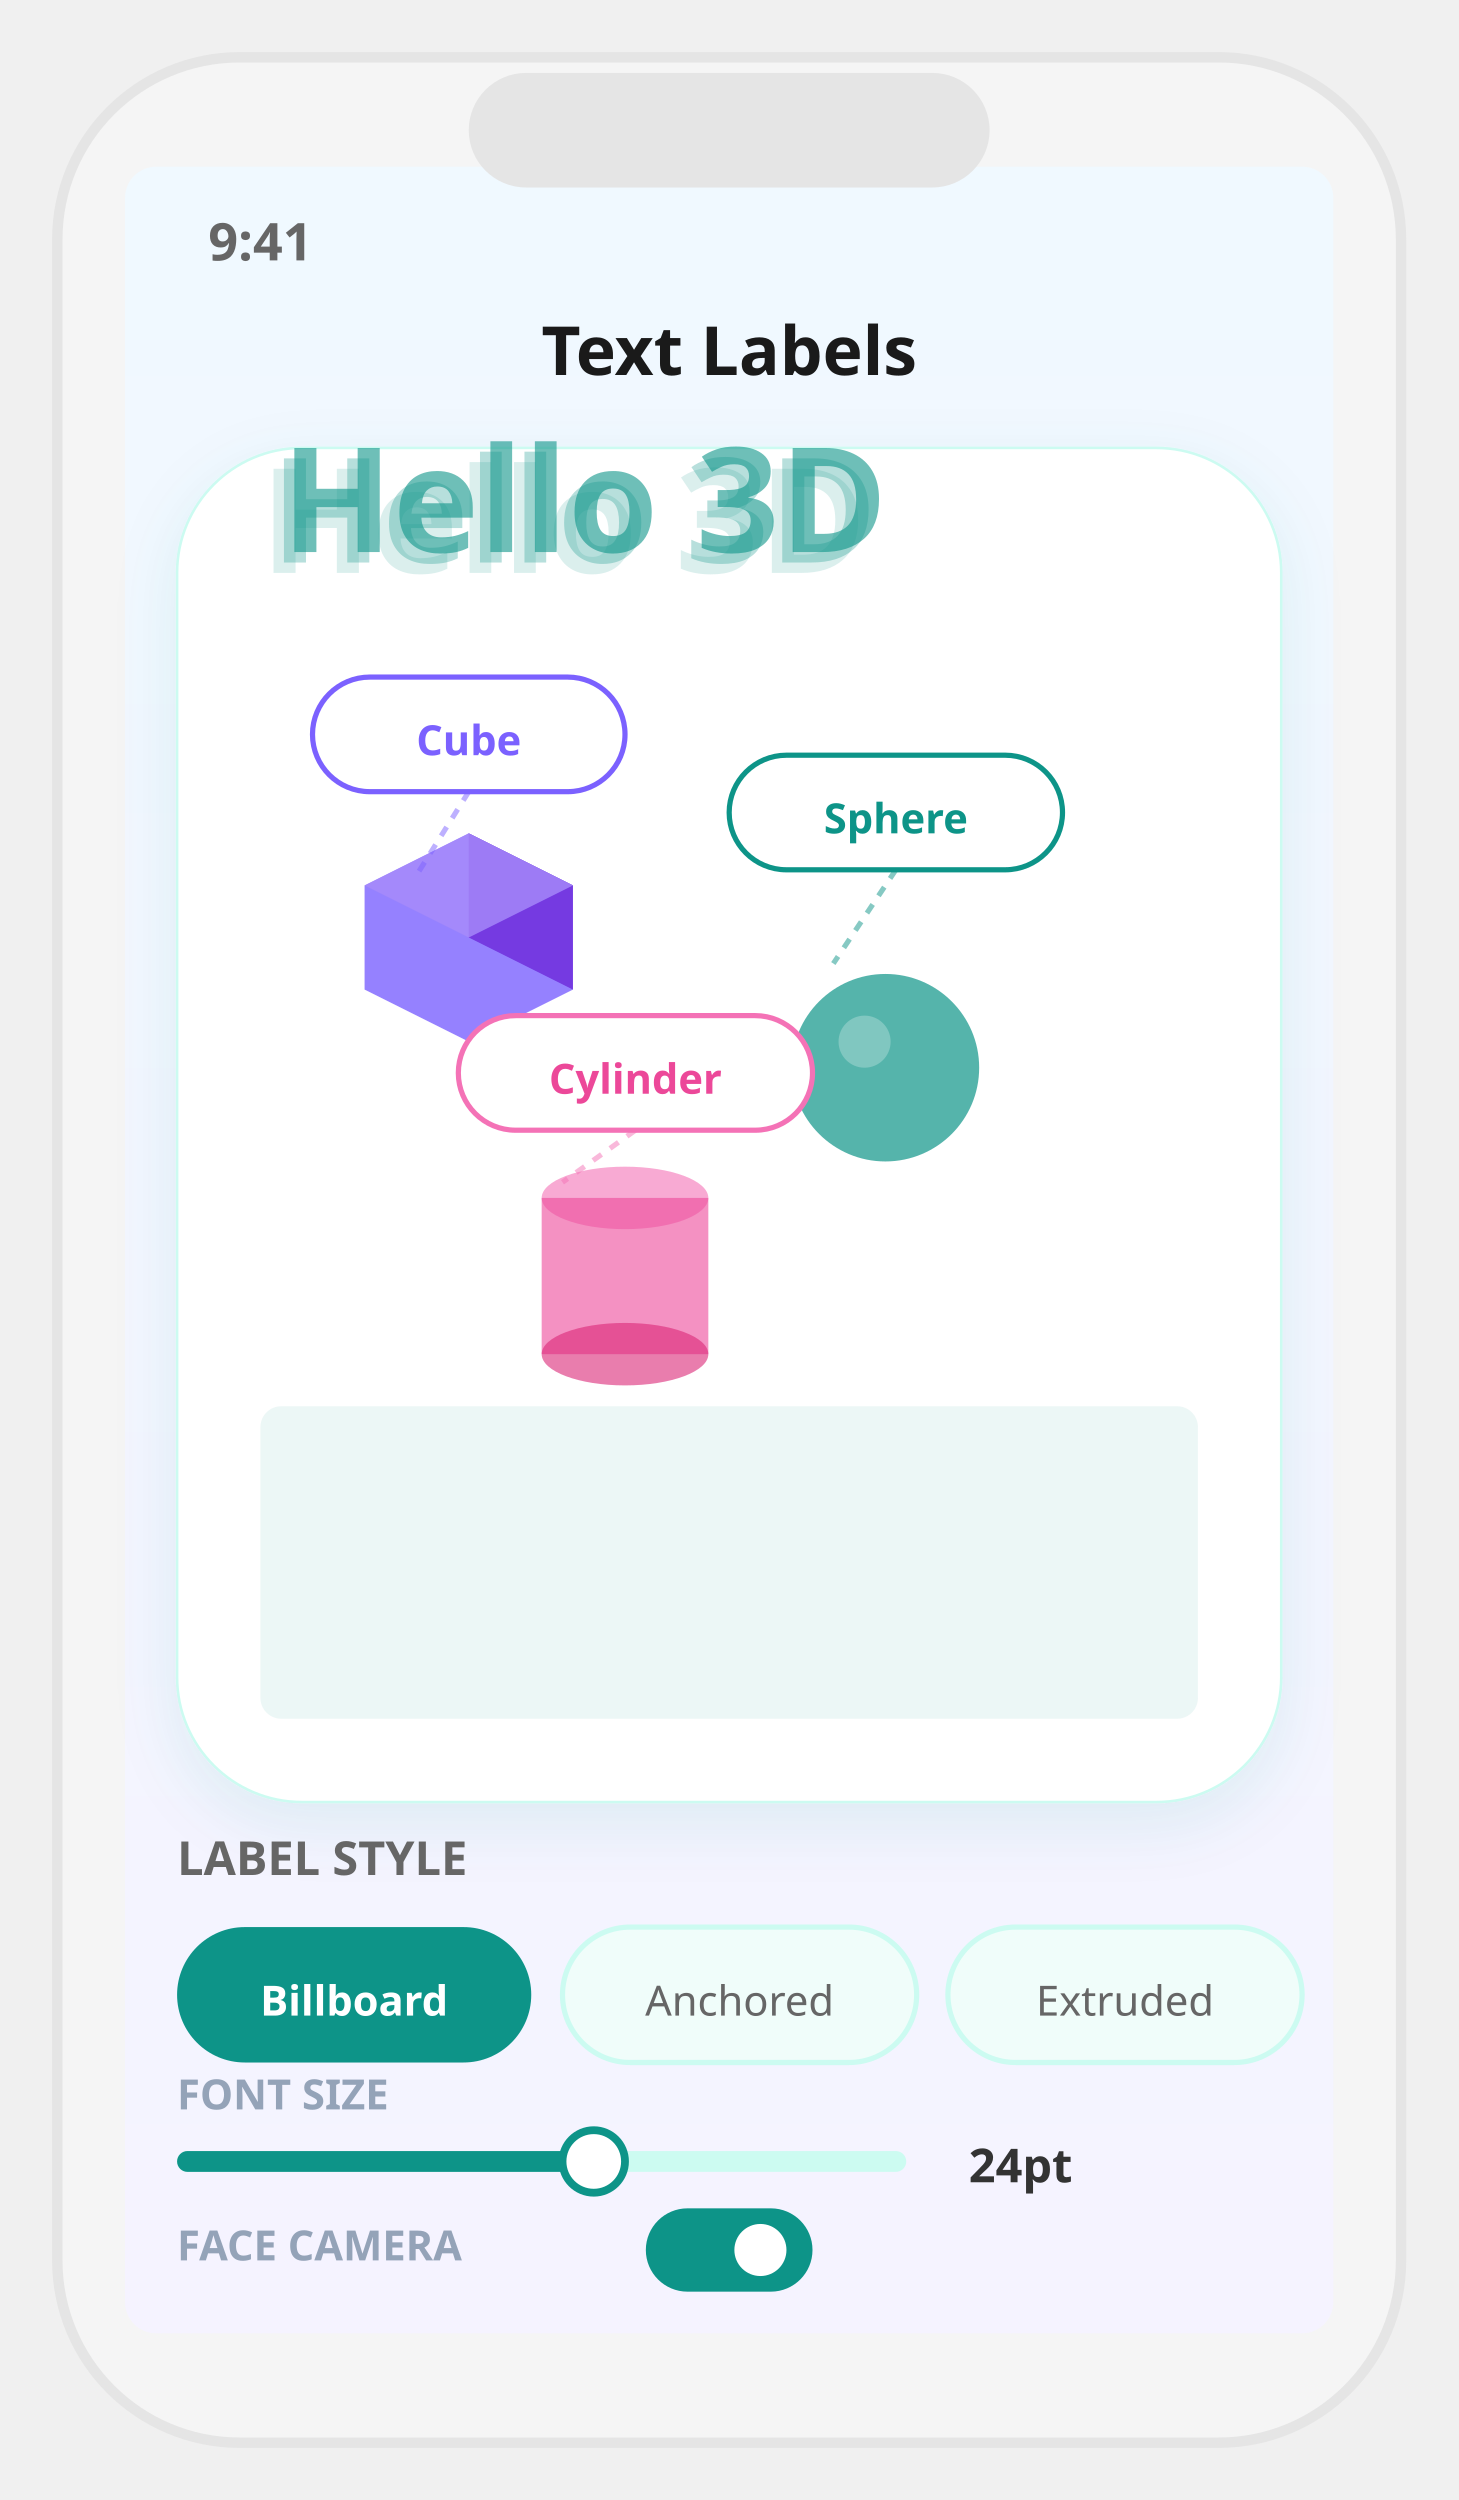
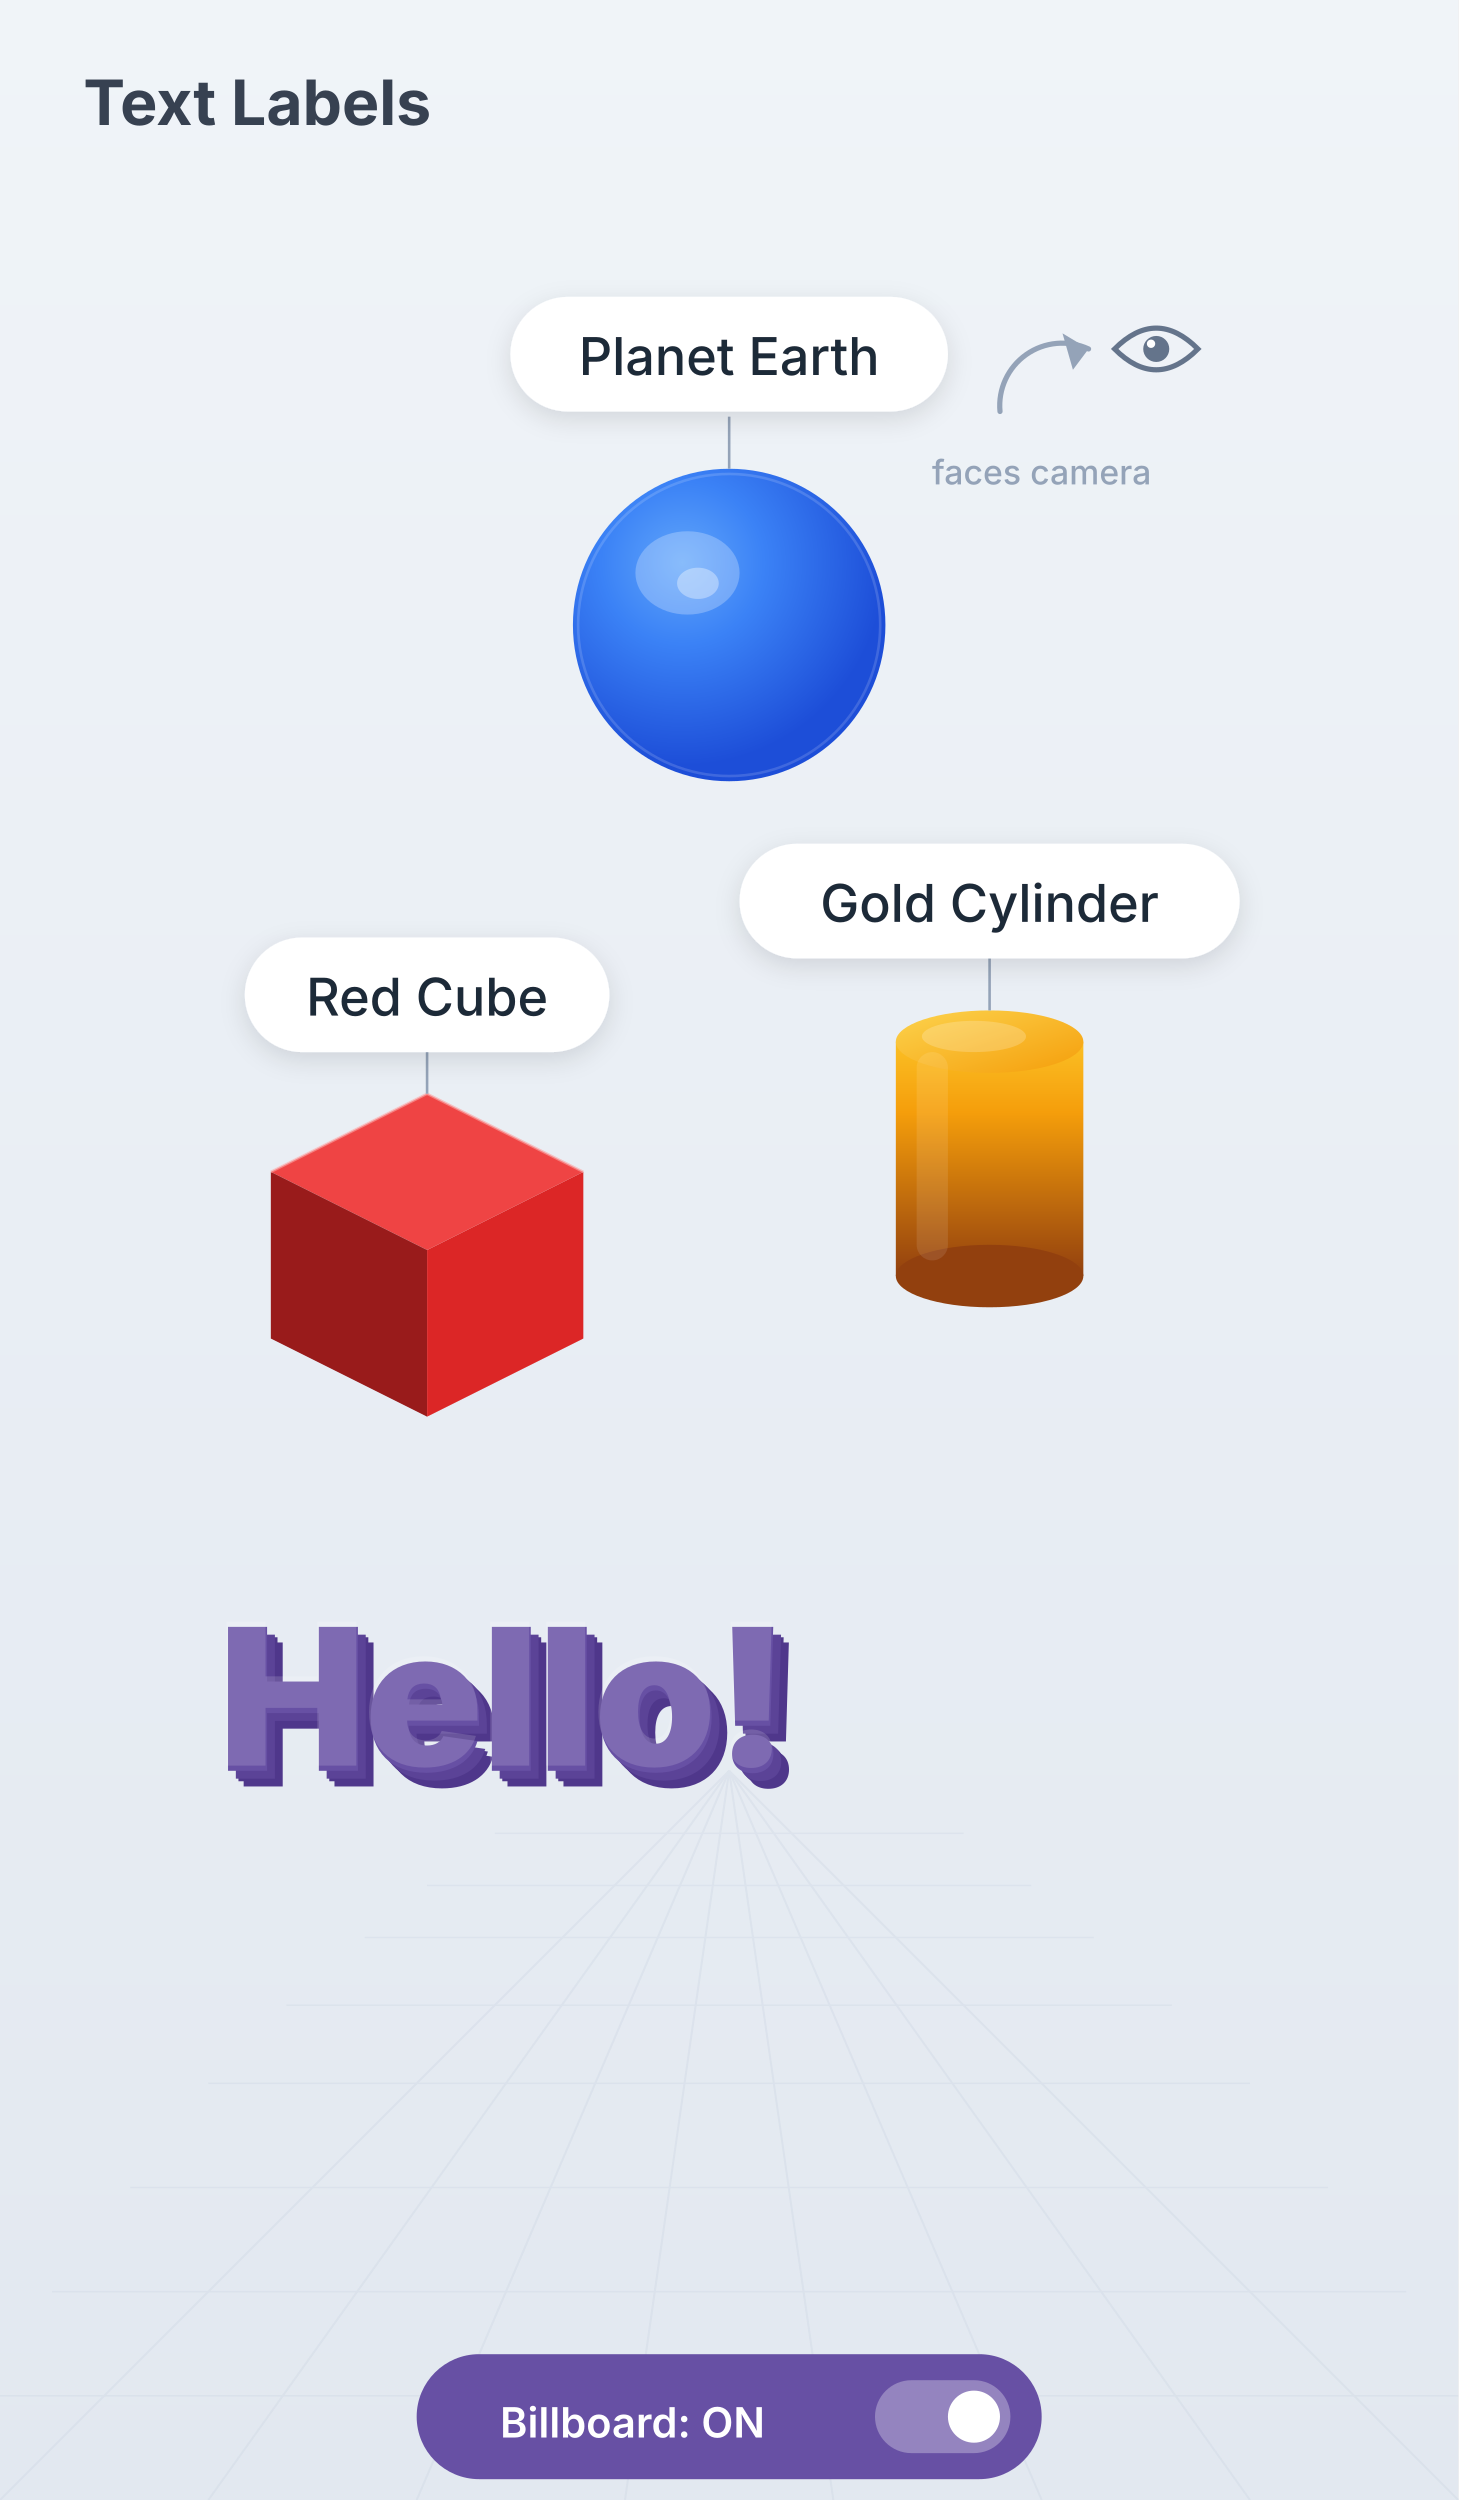
<svg xmlns="http://www.w3.org/2000/svg" viewBox="0 0 280 480" fill="none">
  <defs>
-     <linearGradient id="tx-bg" x1="0" y1="0" x2="0" y2="1">
-       <stop offset="0%" stop-color="#F0F9FF" />
-       <stop offset="100%" stop-color="#F5F3FF" />
+     <linearGradient id="tl-bg" x1="0" y1="0" x2="0" y2="1">
+       <stop offset="0%" stop-color="#F0F4F8" />
+       <stop offset="100%" stop-color="#E2E8F0" />
    </linearGradient>
-     <filter id="tx-shadow" x="-8%" y="-8%" width="116%" height="116%">
-       <feDropShadow dx="0" dy="4" stdDeviation="6" flood-color="#0D9488" flood-opacity="0.1" />
+     <radialGradient id="tl-sphere" cx="0.35" cy="0.3" r="0.65">
+       <stop offset="0%" stop-color="#60A5FA" />
+       <stop offset="40%" stop-color="#3B82F6" />
+       <stop offset="100%" stop-color="#1D4ED8" />
+     </radialGradient>
+     <linearGradient id="tl-gold" x1="0" y1="0" x2="0" y2="1">
+       <stop offset="0%" stop-color="#FBBF24" />
+       <stop offset="30%" stop-color="#F59E0B" />
+       <stop offset="100%" stop-color="#92400E" />
+     </linearGradient>
+     <linearGradient id="tl-gold-top" x1="0" y1="0" x2="1" y2="1">
+       <stop offset="0%" stop-color="#FCD34D" />
+       <stop offset="100%" stop-color="#F59E0B" />
+     </linearGradient>
+     <filter id="tl-pill-shadow" x="-20%" y="-30%" width="140%" height="180%">
+       <feDropShadow dx="0" dy="1.5" stdDeviation="2.5" flood-color="#000" flood-opacity="0.12" />
    </filter>
+     <pattern id="tl-grid" width="20" height="20" patternUnits="userSpaceOnUse">
+       <path d="M 20 0 L 0 0 0 20" fill="none" stroke="#CBD5E1" stroke-width="0.3" opacity="0.5" />
+     </pattern>
  </defs>
-   <rect x="10" y="10" width="260" height="460" rx="36" fill="#E5E5E5" />
-   <rect x="12" y="12" width="256" height="456" rx="34" fill="#F5F5F5" />
-   <rect x="24" y="32" width="232" height="416" rx="6" fill="url(#tx-bg)" />
-   <rect x="90" y="14" width="100" height="22" rx="11" fill="#E5E5E5" />
-   <text x="40" y="50" font-family="system-ui" font-size="10" fill="#666" font-weight="600">9:41</text>
-   <text x="140" y="72" font-family="system-ui" font-size="13" fill="#1A1A1A" text-anchor="middle" font-weight="700">Text Labels</text>
-   <rect x="34" y="86" width="212" height="260" rx="24" fill="white" filter="url(#tx-shadow)" stroke="#CCFBF1" stroke-width="0.5" />
-   <g opacity="0.08">
-     <rect x="50" y="270" width="180" height="60" rx="4" fill="#0D9488" />
+   <rect width="280" height="480" fill="url(#tl-bg)" />
+   <text x="16" y="24" font-family="system-ui, -apple-system, sans-serif" font-size="12" fill="#374151" font-weight="700">Text Labels</text>
+   <g opacity="0.35">
+     <line x1="0" y1="480" x2="140" y2="340" stroke="#CBD5E1" stroke-width="0.4" />
+     <line x1="40" y1="480" x2="140" y2="340" stroke="#CBD5E1" stroke-width="0.4" />
+     <line x1="80" y1="480" x2="140" y2="340" stroke="#CBD5E1" stroke-width="0.4" />
+     <line x1="120" y1="480" x2="140" y2="340" stroke="#CBD5E1" stroke-width="0.4" />
+     <line x1="160" y1="480" x2="140" y2="340" stroke="#CBD5E1" stroke-width="0.4" />
+     <line x1="200" y1="480" x2="140" y2="340" stroke="#CBD5E1" stroke-width="0.4" />
+     <line x1="240" y1="480" x2="140" y2="340" stroke="#CBD5E1" stroke-width="0.4" />
+     <line x1="280" y1="480" x2="140" y2="340" stroke="#CBD5E1" stroke-width="0.4" />
+     <line x1="0" y1="460" x2="280" y2="460" stroke="#CBD5E1" stroke-width="0.3" />
+     <line x1="10" y1="440" x2="270" y2="440" stroke="#CBD5E1" stroke-width="0.3" />
+     <line x1="25" y1="420" x2="255" y2="420" stroke="#CBD5E1" stroke-width="0.3" />
+     <line x1="40" y1="400" x2="240" y2="400" stroke="#CBD5E1" stroke-width="0.3" />
+     <line x1="55" y1="385" x2="225" y2="385" stroke="#CBD5E1" stroke-width="0.3" />
+     <line x1="70" y1="372" x2="210" y2="372" stroke="#CBD5E1" stroke-width="0.3" />
+     <line x1="82" y1="362" x2="198" y2="362" stroke="#CBD5E1" stroke-width="0.3" />
+     <line x1="95" y1="352" x2="185" y2="352" stroke="#CBD5E1" stroke-width="0.3" />
  </g>
-   <g transform="translate(70, 170)">
-     <path d="M0,20 L20,30 L40,20 L40,0 L20,-10 L0,0 Z" fill="#7B61FF" opacity="0.8" />
-     <path d="M40,20 L40,0 L20,-10 L20,10 Z" fill="#6D28D9" opacity="0.8" />
-     <path d="M0,0 L20,-10 L40,0 L20,10 Z" fill="#A78BFA" opacity="0.8" />
-     <g transform="translate(-10, -40)">
-       <rect x="0" y="0" width="60" height="22" rx="11" fill="white" stroke="#7B61FF" stroke-width="1" />
-       <text x="30" y="15" font-family="system-ui" font-size="8" fill="#7B61FF" text-anchor="middle" font-weight="600">Cube</text>
-       <line x1="30" y1="22" x2="20" y2="38" stroke="#7B61FF" stroke-width="1" stroke-dasharray="2,2" opacity="0.5" />
+   <g transform="translate(52, 210)">
+     <polygon points="30,0 60,15 30,30 0,15" fill="#EF4444" />
+     <polygon points="0,15 30,30 30,62 0,47" fill="#991B1B" />
+     <polygon points="30,30 60,15 60,47 30,62" fill="#DC2626" />
+     <line x1="0" y1="15" x2="30" y2="0" stroke="#FCA5A5" stroke-width="0.5" opacity="0.6" />
+     <line x1="30" y1="0" x2="60" y2="15" stroke="#FCA5A5" stroke-width="0.5" opacity="0.6" />
+     <line x1="30" y1="-8" x2="30" y2="0" stroke="#94A3B8" stroke-width="0.5" />
+     <g transform="translate(-5, -30)" filter="url(#tl-pill-shadow)">
+       <rect x="0" y="0" width="70" height="22" rx="11" fill="white" />
+       <text x="35" y="15" font-family="system-ui, -apple-system, sans-serif" font-size="10" fill="#1F2937" text-anchor="middle" font-weight="500">Red Cube</text>
    </g>
  </g>
-   <g transform="translate(150, 190)">
-     <circle cx="20" cy="15" r="18" fill="#0D9488" opacity="0.7" />
-     <circle cx="16" cy="10" r="5" fill="white" opacity="0.25" />
-     <g transform="translate(-10, -45)">
-       <rect x="0" y="0" width="64" height="22" rx="11" fill="white" stroke="#0D9488" stroke-width="1" />
-       <text x="32" y="15" font-family="system-ui" font-size="8" fill="#0D9488" text-anchor="middle" font-weight="600">Sphere</text>
-       <line x1="32" y1="22" x2="20" y2="40" stroke="#0D9488" stroke-width="1" stroke-dasharray="2,2" opacity="0.5" />
+   <g transform="translate(140, 120)">
+     <circle cx="0" cy="0" r="30" fill="url(#tl-sphere)" />
+     <ellipse cx="-8" cy="-10" rx="10" ry="8" fill="white" opacity="0.25" />
+     <ellipse cx="-6" cy="-8" rx="4" ry="3" fill="white" opacity="0.35" />
+     <circle cx="0" cy="0" r="29" fill="none" stroke="white" stroke-width="0.5" opacity="0.15" />
+     <line x1="0" y1="-30" x2="0" y2="-40" stroke="#94A3B8" stroke-width="0.5" />
+     <g transform="translate(-42, -63)" filter="url(#tl-pill-shadow)">
+       <rect x="0" y="0" width="84" height="22" rx="11" fill="white" />
+       <text x="42" y="15" font-family="system-ui, -apple-system, sans-serif" font-size="10" fill="#1F2937" text-anchor="middle" font-weight="500">Planet Earth</text>
    </g>
  </g>
-   <g transform="translate(100, 230)">
-     <ellipse cx="20" cy="0" rx="16" ry="6" fill="#F472B6" opacity="0.6" />
-     <rect x="4" y="0" width="32" height="30" fill="#EC4899" opacity="0.6" />
-     <ellipse cx="20" cy="30" rx="16" ry="6" fill="#DB2777" opacity="0.6" />
-     <g transform="translate(-12, -35)">
-       <rect x="0" y="0" width="68" height="22" rx="11" fill="white" stroke="#F472B6" stroke-width="1" />
-       <text x="34" y="15" font-family="system-ui" font-size="8" fill="#EC4899" text-anchor="middle" font-weight="600">Cylinder</text>
-       <line x1="34" y1="22" x2="20" y2="32" stroke="#F472B6" stroke-width="1" stroke-dasharray="2,2" opacity="0.5" />
+   <g transform="translate(190, 220)">
+     <rect x="-18" y="-20" width="36" height="45" fill="url(#tl-gold)" />
+     <ellipse cx="0" cy="25" rx="18" ry="6" fill="#92400E" />
+     <ellipse cx="0" cy="-20" rx="18" ry="6" fill="url(#tl-gold-top)" />
+     <ellipse cx="-3" cy="-21" rx="10" ry="3" fill="white" opacity="0.2" />
+     <rect x="-14" y="-18" width="6" height="40" rx="3" fill="white" opacity="0.1" />
+     <line x1="0" y1="-26" x2="0" y2="-36" stroke="#94A3B8" stroke-width="0.5" />
+     <g transform="translate(-48, -58)" filter="url(#tl-pill-shadow)">
+       <rect x="0" y="0" width="96" height="22" rx="11" fill="white" />
+       <text x="48" y="15" font-family="system-ui, -apple-system, sans-serif" font-size="10" fill="#1F2937" text-anchor="middle" font-weight="500">Gold Cylinder</text>
    </g>
  </g>
-   <g transform="translate(50, 110)">
-     <text x="0" y="0" font-family="system-ui" font-size="28" fill="#0D9488" font-weight="800" opacity="0.15">Hello 3D</text>
-     <text x="2" y="-2" font-family="system-ui" font-size="28" fill="#0D9488" font-weight="800" opacity="0.3">Hello 3D</text>
-     <text x="4" y="-4" font-family="system-ui" font-size="28" fill="#0D9488" font-weight="800" opacity="0.6">Hello 3D</text>
+   <g transform="translate(42, 340)">
+     <text x="3" y="3" font-family="system-ui, -apple-system, sans-serif" font-size="38" fill="#4F378B" font-weight="900" letter-spacing="-0.5">Hello!</text>
+     <text x="2" y="2" font-family="system-ui, -apple-system, sans-serif" font-size="38" fill="#4F378B" font-weight="900" letter-spacing="-0.5">Hello!</text>
+     <text x="1.5" y="1.5" font-family="system-ui, -apple-system, sans-serif" font-size="38" fill="#5B4397" font-weight="900" letter-spacing="-0.5">Hello!</text>
+     <text x="0" y="0" font-family="system-ui, -apple-system, sans-serif" font-size="38" fill="#6750A4" font-weight="900" letter-spacing="-0.5">Hello!</text>
+     <text x="-0.3" y="-1" font-family="system-ui, -apple-system, sans-serif" font-size="38" fill="white" font-weight="900" letter-spacing="-0.5" opacity="0.15">Hello!</text>
  </g>
-   <g transform="translate(34, 360)">
-     <text x="0" y="0" font-family="system-ui" font-size="9" fill="#666" font-weight="700">LABEL STYLE</text>
-     <g transform="translate(0, 10)">
-       <rect x="0" y="0" width="68" height="26" rx="13" fill="#0D9488" />
-       <text x="34" y="17" font-family="system-ui" font-size="8" fill="white" text-anchor="middle" font-weight="600">Billboard</text>
-       <rect x="74" y="0" width="68" height="26" rx="13" fill="#F0FDFA" stroke="#CCFBF1" />
-       <text x="108" y="17" font-family="system-ui" font-size="8" fill="#666" text-anchor="middle">Anchored</text>
-       <rect x="148" y="0" width="68" height="26" rx="13" fill="#F0FDFA" stroke="#CCFBF1" />
-       <text x="182" y="17" font-family="system-ui" font-size="8" fill="#666" text-anchor="middle">Extruded</text>
+   <g transform="translate(192, 67)">
+     <path d="M 0,12 A 12,12 0 0,1 17,0" fill="none" stroke="#94A3B8" stroke-width="1" stroke-linecap="round" />
+     <polygon points="17,0 12,-3 14,4" fill="#94A3B8" />
+     <g transform="translate(22, -6)">
+       <path d="M 0,6 Q 8,-2 16,6 Q 8,14 0,6 Z" fill="none" stroke="#64748B" stroke-width="1" />
+       <circle cx="8" cy="6" r="2.5" fill="#64748B" />
+       <circle cx="7" cy="5" r="0.8" fill="white" />
    </g>
+     <text x="8" y="26" font-family="system-ui, -apple-system, sans-serif" font-size="6.5" fill="#94A3B8" text-anchor="middle" font-weight="500">faces camera</text>
  </g>
-   <g transform="translate(34, 405)">
-     <text x="0" y="0" font-family="system-ui" font-size="8" fill="#94A3B8" font-weight="600">FONT SIZE</text>
-     <rect x="0" y="8" width="140" height="4" rx="2" fill="#CCFBF1" />
-     <rect x="0" y="8" width="80" height="4" rx="2" fill="#0D9488" />
-     <circle cx="80" cy="10" r="6" fill="white" stroke="#0D9488" stroke-width="1.5" />
-     <text x="152" y="14" font-family="system-ui" font-size="9" fill="#333" font-weight="600">24pt</text>
-   </g>
-   <g transform="translate(34, 434)">
-     <text x="0" y="0" font-family="system-ui" font-size="8" fill="#94A3B8" font-weight="600">FACE CAMERA</text>
-     <rect x="90" y="-10" width="32" height="16" rx="8" fill="#0D9488" />
-     <circle cx="112" cy="-2" r="5" fill="white" />
+   <g transform="translate(80, 452)">
+     <rect x="0" y="0" width="120" height="24" rx="12" fill="#6750A4" />
+     <text x="16" y="16" font-family="system-ui, -apple-system, sans-serif" font-size="8" fill="white" font-weight="600">Billboard: ON</text>
+     <rect x="88" y="5" width="26" height="14" rx="7" fill="white" opacity="0.3" />
+     <circle cx="107" cy="12" r="5" fill="white" />
  </g>
</svg>
